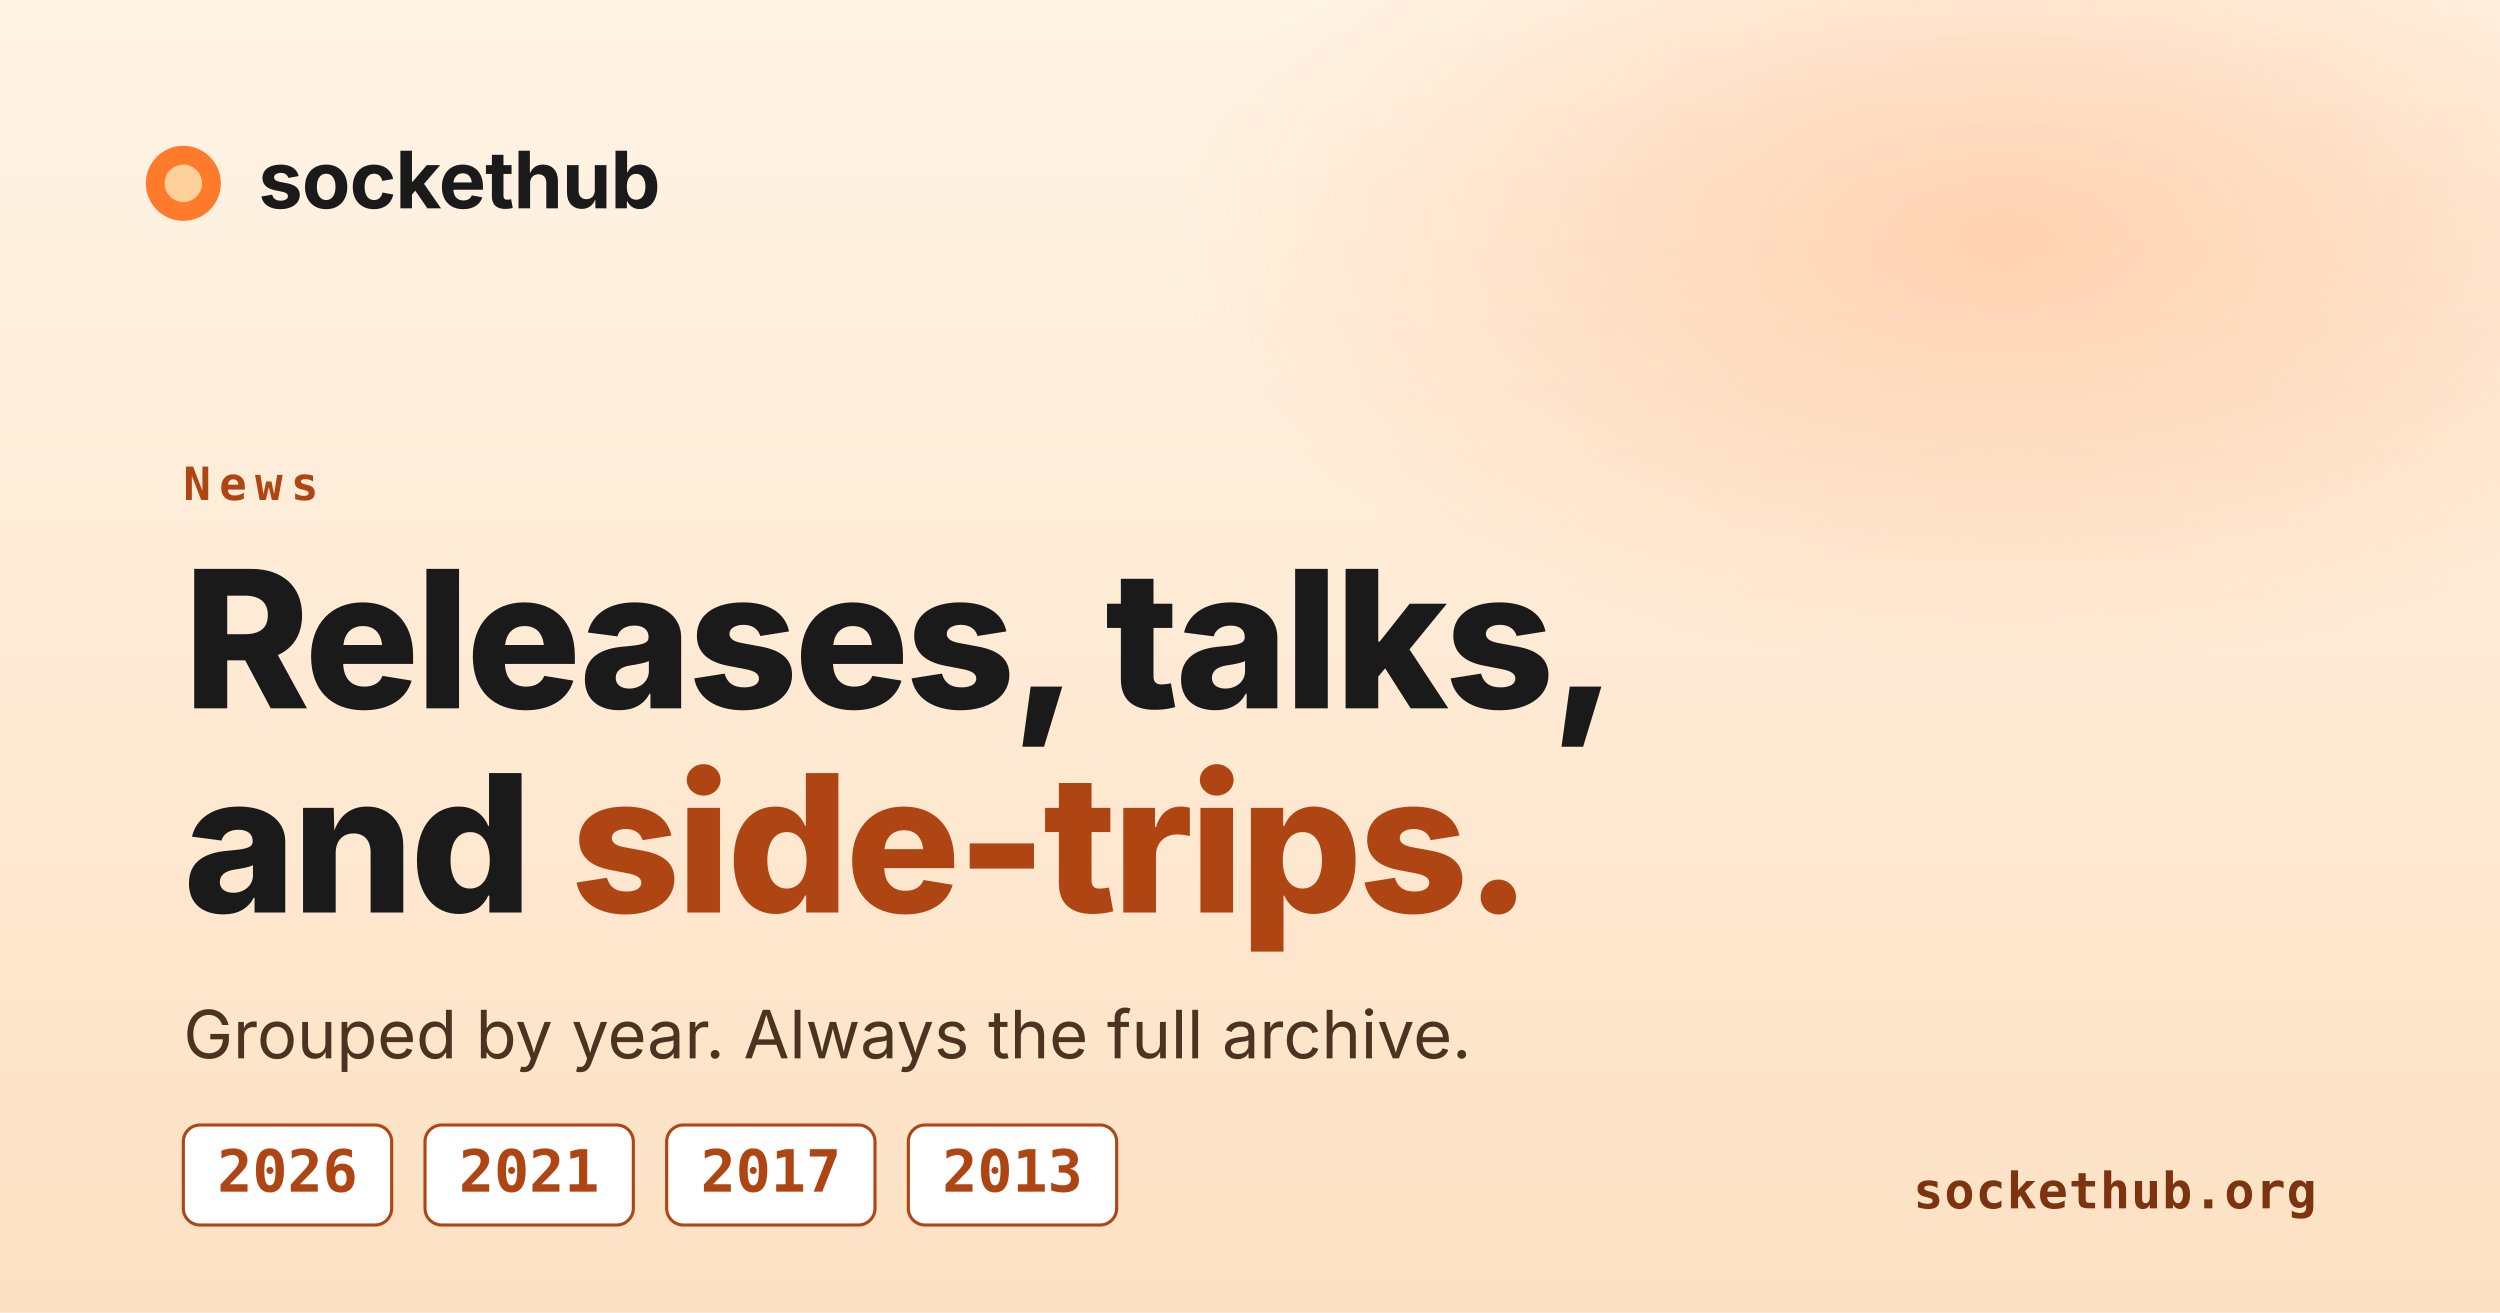
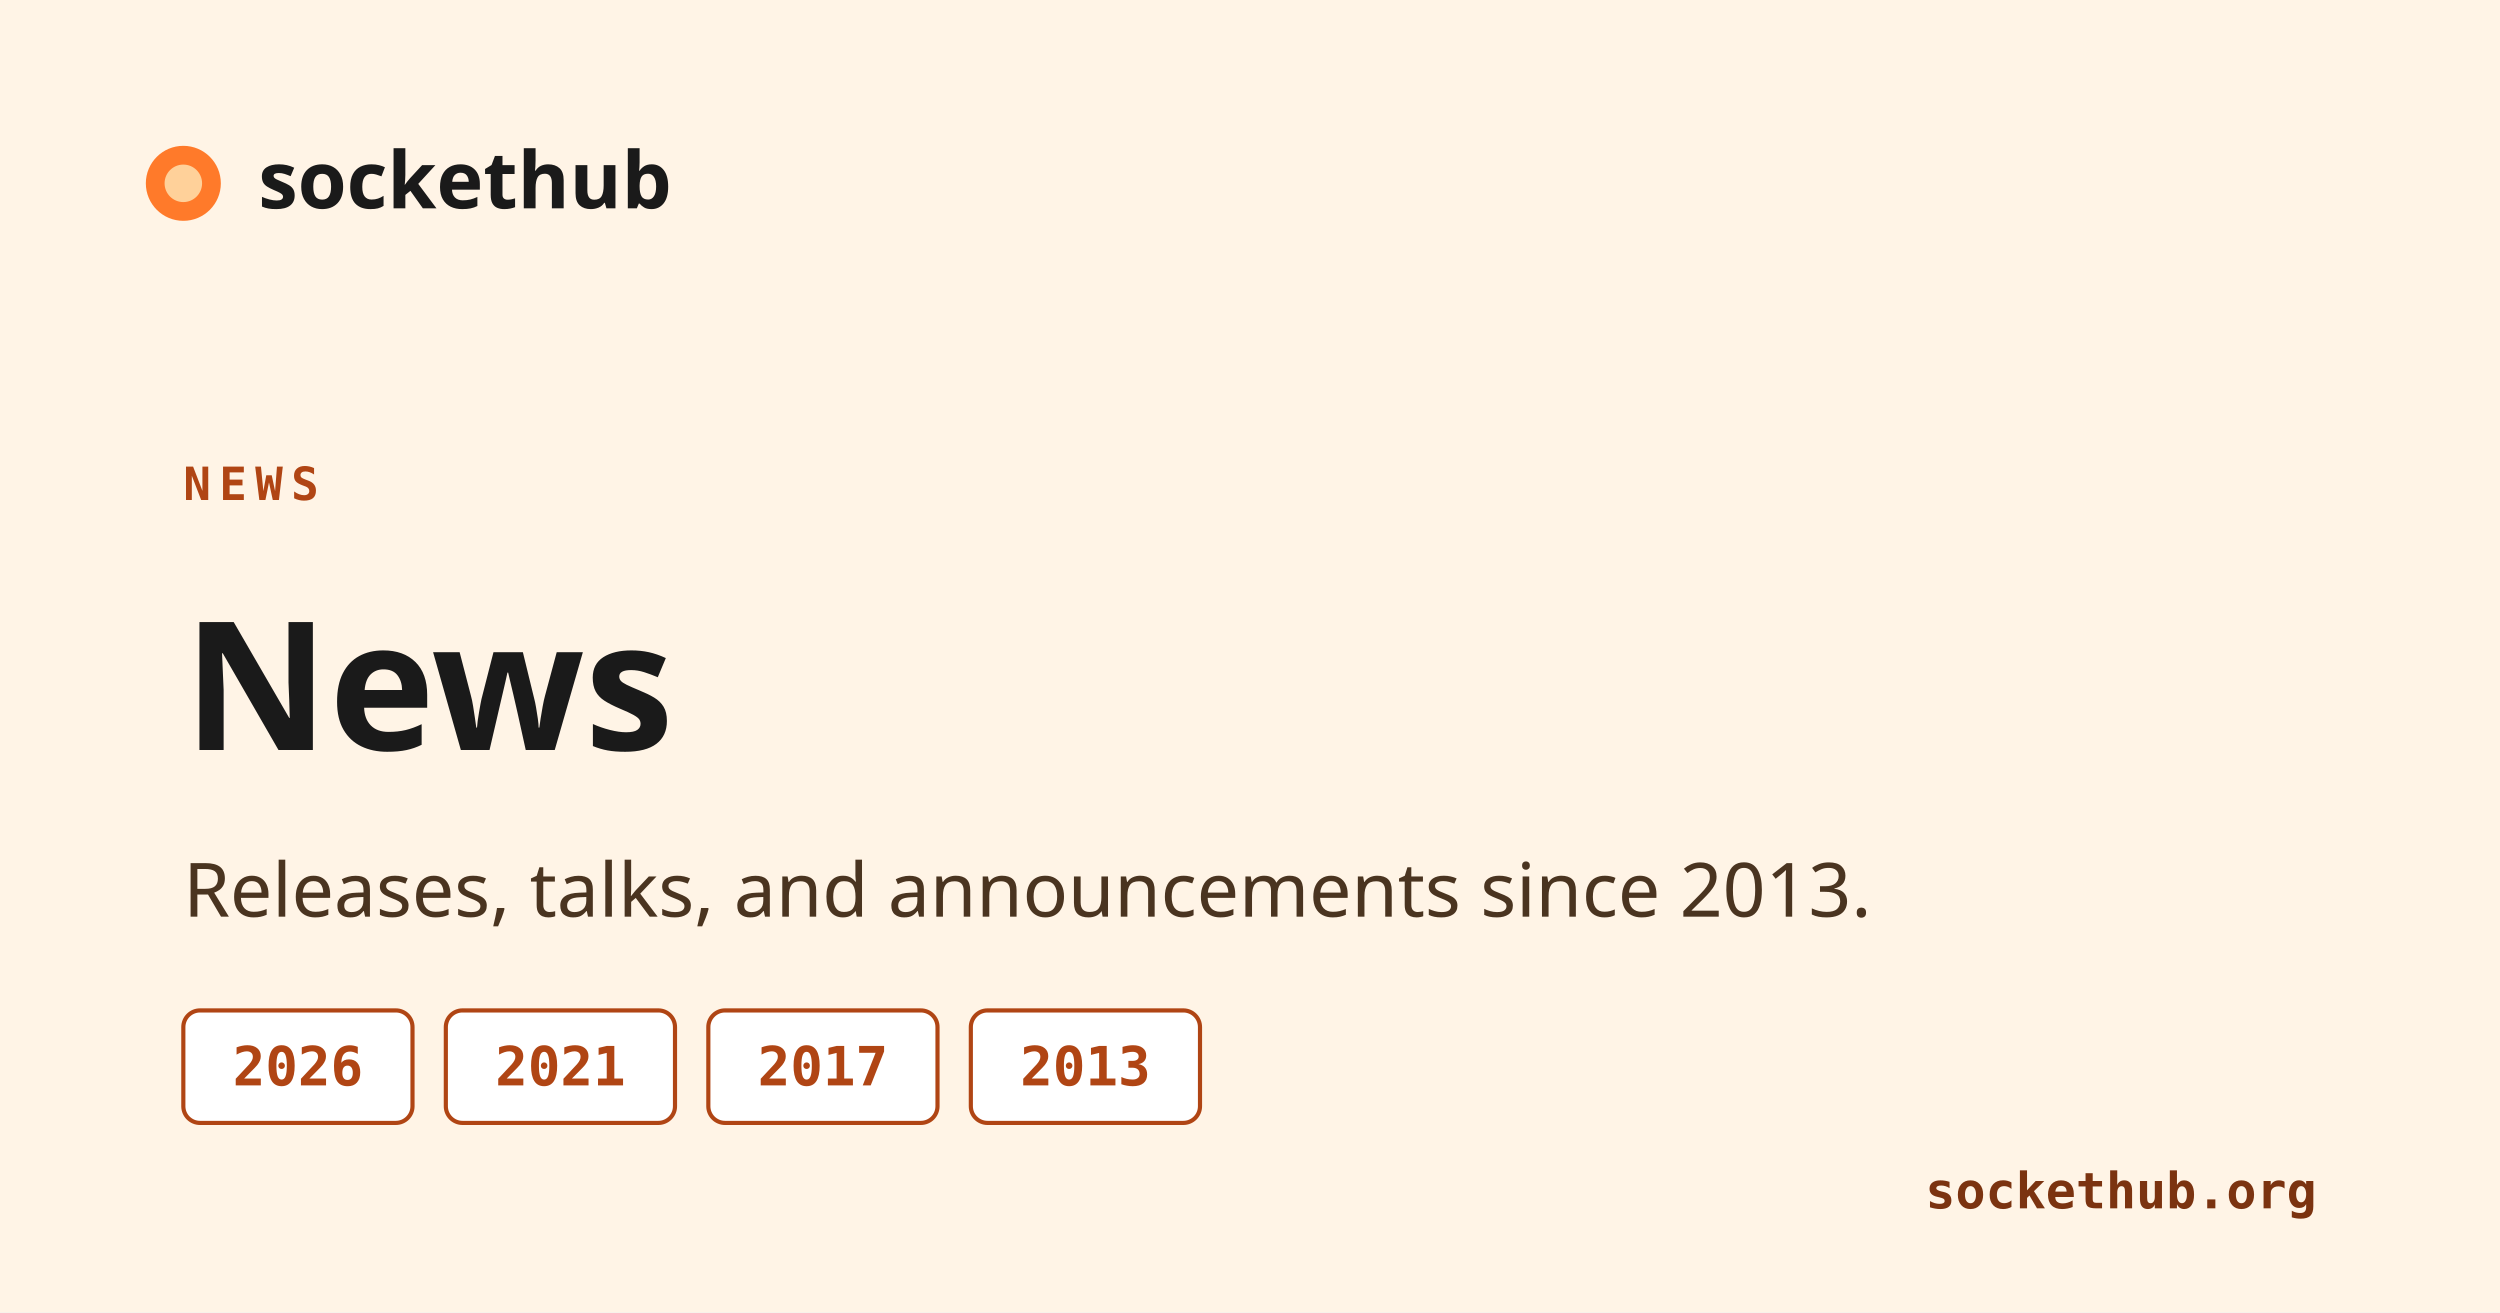
<svg xmlns="http://www.w3.org/2000/svg" width="1200" height="630" viewBox="0 0 1200 630" role="img" aria-label="Sockethub — news">
-   <defs>
-     <linearGradient id="bg" x1="0" y1="0" x2="0" y2="1">
-       <stop offset="0" stop-color="#fff4e6" />
-       <stop offset="1" stop-color="#fde1c3" />
-     </linearGradient>
-     <radialGradient id="glow" cx="80%" cy="18%" r="55%">
-       <stop offset="0" stop-color="#ff9758" stop-opacity="0.35" />
-       <stop offset="0.6" stop-color="#ff9758" stop-opacity="0" />
-     </radialGradient>
-     <style>
-       .mark    { font: 700 38px system-ui, -apple-system, sans-serif; fill: #1a1a1a; letter-spacing: -0.01em; }
-       .title   { font: 800 92px system-ui, -apple-system, sans-serif; fill: #1a1a1a; letter-spacing: -0.02em; }
-       .accent  { fill: #b04514; }
-       .sub     { font: 400 32px system-ui, -apple-system, sans-serif; fill: #4a3420; }
-       .url     { font: 600 24px "SFMono-Regular", Menlo, Consolas, monospace; fill: #7b3310; letter-spacing: 0.02em; }
-       .eyebrow { font: 700 22px "SFMono-Regular", Menlo, Consolas, monospace; fill: #b04514; letter-spacing: 0.18em; text-transform: uppercase; }
-       .year    { font: 700 28px "SFMono-Regular", Menlo, Consolas, monospace; fill: #b04514; }
-     </style>
-   </defs>
-   <rect width="1200" height="630" fill="url(#bg)" />
-   <rect width="1200" height="630" fill="url(#glow)" />
+   <rect width="1200" height="630" fill="#fff4e6" />
  <circle cx="88" cy="88" r="18" fill="#ff7a2a" />
  <circle cx="88" cy="88" r="9" fill="#ffd19a" />
-   <text x="124" y="100" class="mark">sockethub</text>
-   <text x="88" y="240" class="eyebrow">News</text>
-   <text x="88" y="340" class="title">Releases, talks,</text>
-   <text x="88" y="438" class="title">and <tspan class="accent">side-trips.</tspan>
-   </text>
-   <text x="88" y="508" class="sub">Grouped by year. Always the full archive.</text>
-   <g transform="translate(88 540)">
-     <rect x="0" y="0" width="100" height="48" rx="8" fill="#ffffff" stroke="#b04514" stroke-width="1.5" />
-     <text x="50" y="32" class="year" text-anchor="middle">2026</text>
-     <rect x="116" y="0" width="100" height="48" rx="8" fill="#ffffff" stroke="#b04514" stroke-width="1.5" />
-     <text x="166" y="32" class="year" text-anchor="middle">2021</text>
-     <rect x="232" y="0" width="100" height="48" rx="8" fill="#ffffff" stroke="#b04514" stroke-width="1.5" />
-     <text x="282" y="32" class="year" text-anchor="middle">2017</text>
-     <rect x="348" y="0" width="100" height="48" rx="8" fill="#ffffff" stroke="#b04514" stroke-width="1.5" />
-     <text x="398" y="32" class="year" text-anchor="middle">2013</text>
+   <text x="124" y="100" font-family="sans-serif" font-weight="700" font-size="38" fill="#1a1a1a">sockethub</text>
+   <text x="88" y="240" font-family="monospace" font-weight="700" font-size="22" fill="#b04514" letter-spacing="4">NEWS</text>
+   <text x="88" y="360" font-family="sans-serif" font-weight="800" font-size="86" fill="#1a1a1a">News</text>
+   <text x="88" y="440" font-family="sans-serif" font-weight="400" font-size="36" fill="#4a3420">Releases, talks, and announcements since 2013.</text>
+   <g transform="translate(88 485)">
+     <rect x="0" y="0" width="110" height="54" rx="8" fill="#ffffff" stroke="#b04514" stroke-width="2" />
+     <text x="55" y="36" font-family="monospace" font-weight="700" font-size="26" fill="#b04514" text-anchor="middle">2026</text>
+     <rect x="126" y="0" width="110" height="54" rx="8" fill="#ffffff" stroke="#b04514" stroke-width="2" />
+     <text x="181" y="36" font-family="monospace" font-weight="700" font-size="26" fill="#b04514" text-anchor="middle">2021</text>
+     <rect x="252" y="0" width="110" height="54" rx="8" fill="#ffffff" stroke="#b04514" stroke-width="2" />
+     <text x="307" y="36" font-family="monospace" font-weight="700" font-size="26" fill="#b04514" text-anchor="middle">2017</text>
+     <rect x="378" y="0" width="110" height="54" rx="8" fill="#ffffff" stroke="#b04514" stroke-width="2" />
+     <text x="433" y="36" font-family="monospace" font-weight="700" font-size="26" fill="#b04514" text-anchor="middle">2013</text>
  </g>
-   <text x="1112" y="580" class="url" text-anchor="end">sockethub.org</text>
+   <text x="1112" y="580" font-family="monospace" font-weight="600" font-size="24" fill="#7b3310" text-anchor="end">sockethub.org</text>
</svg>
